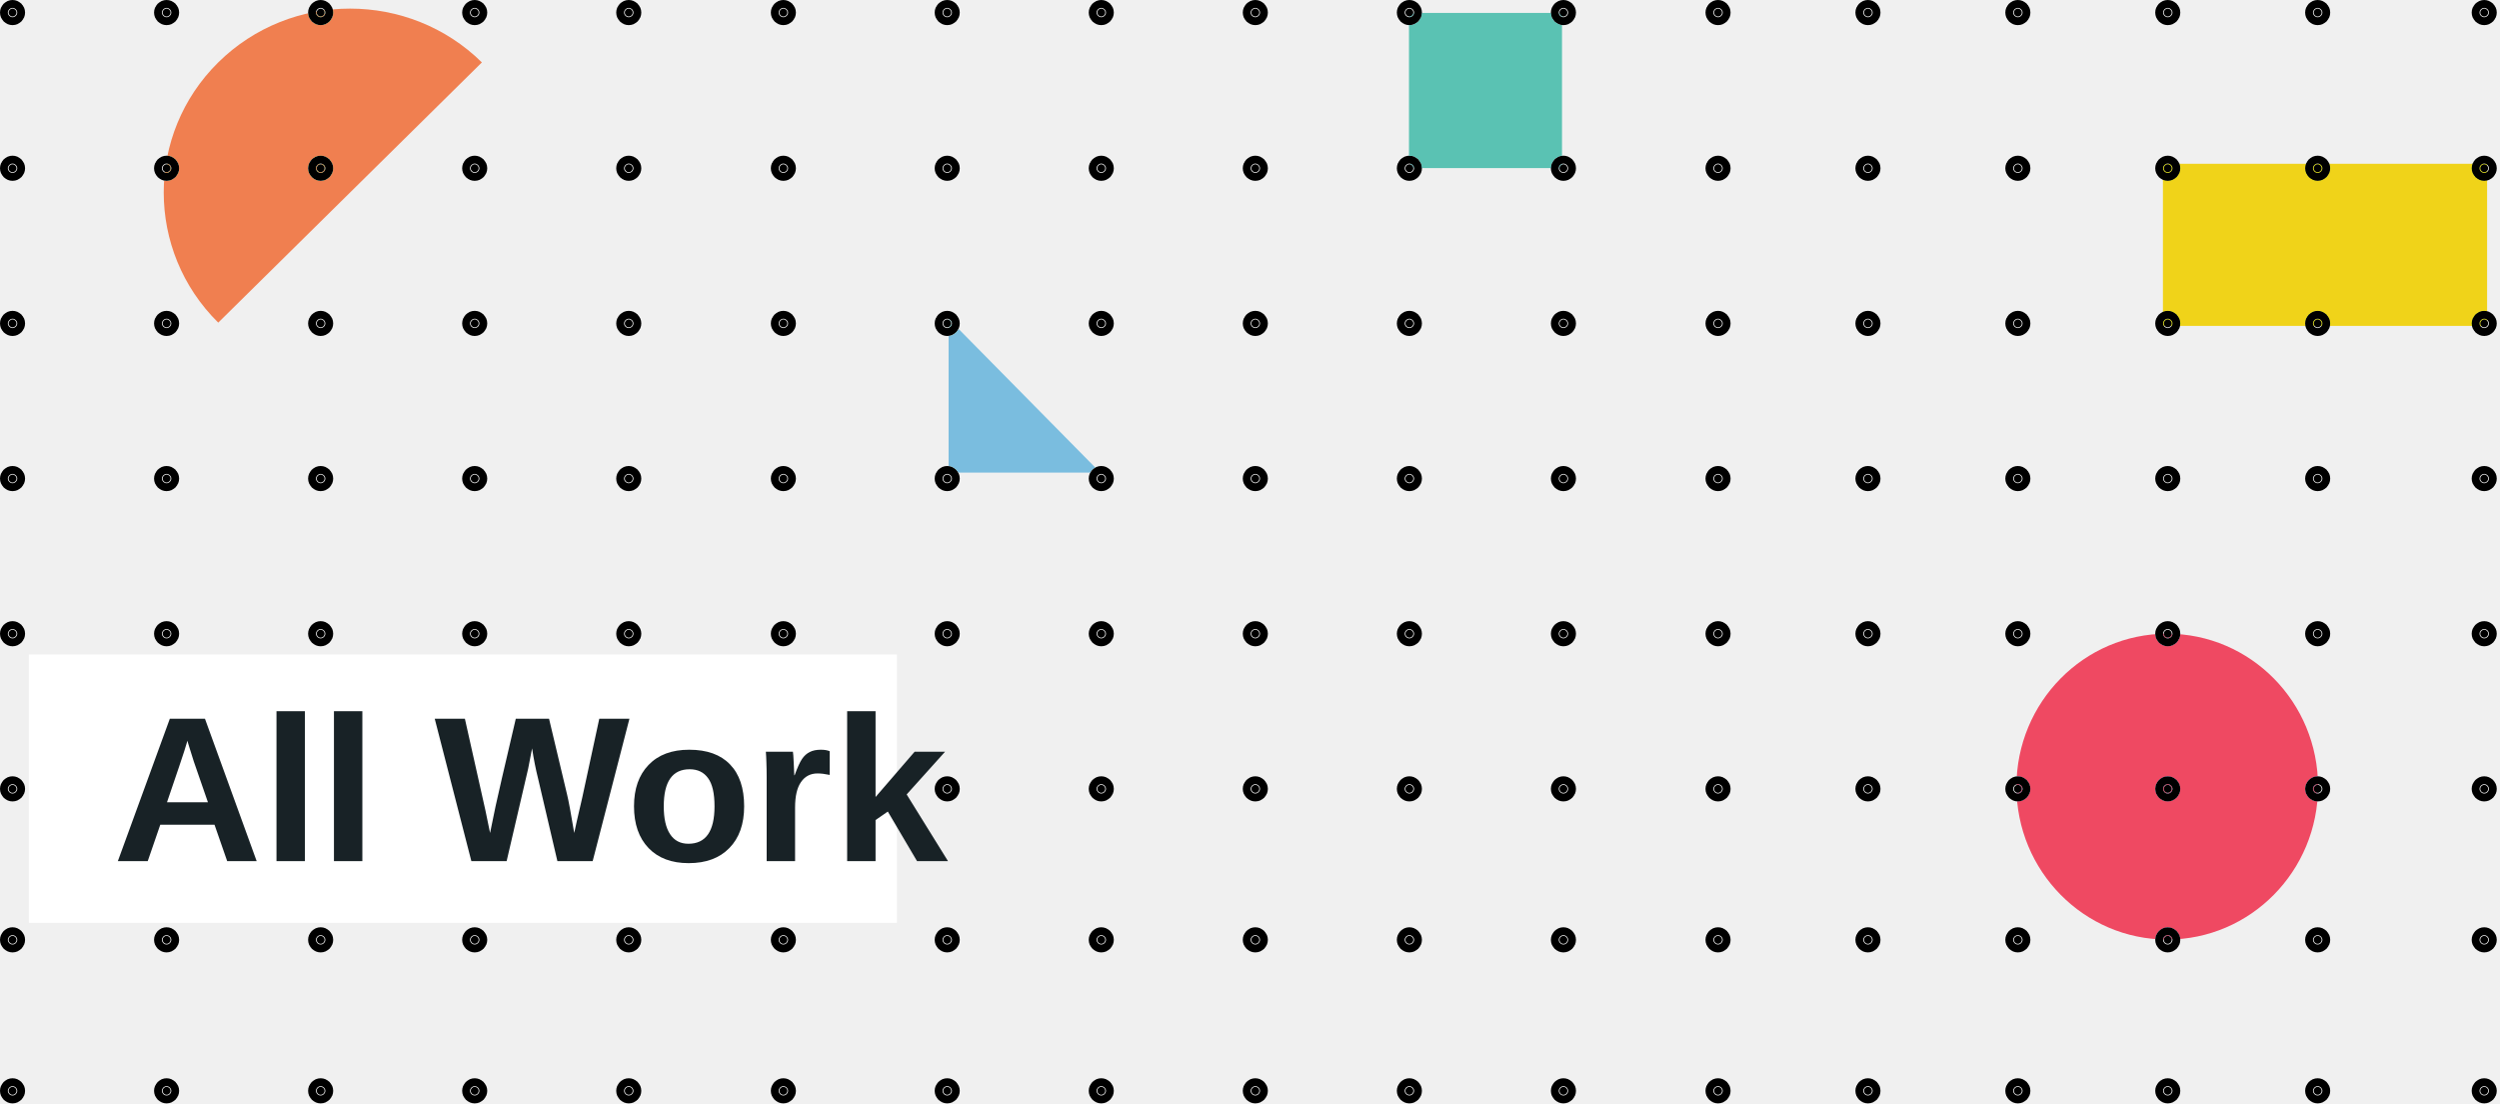
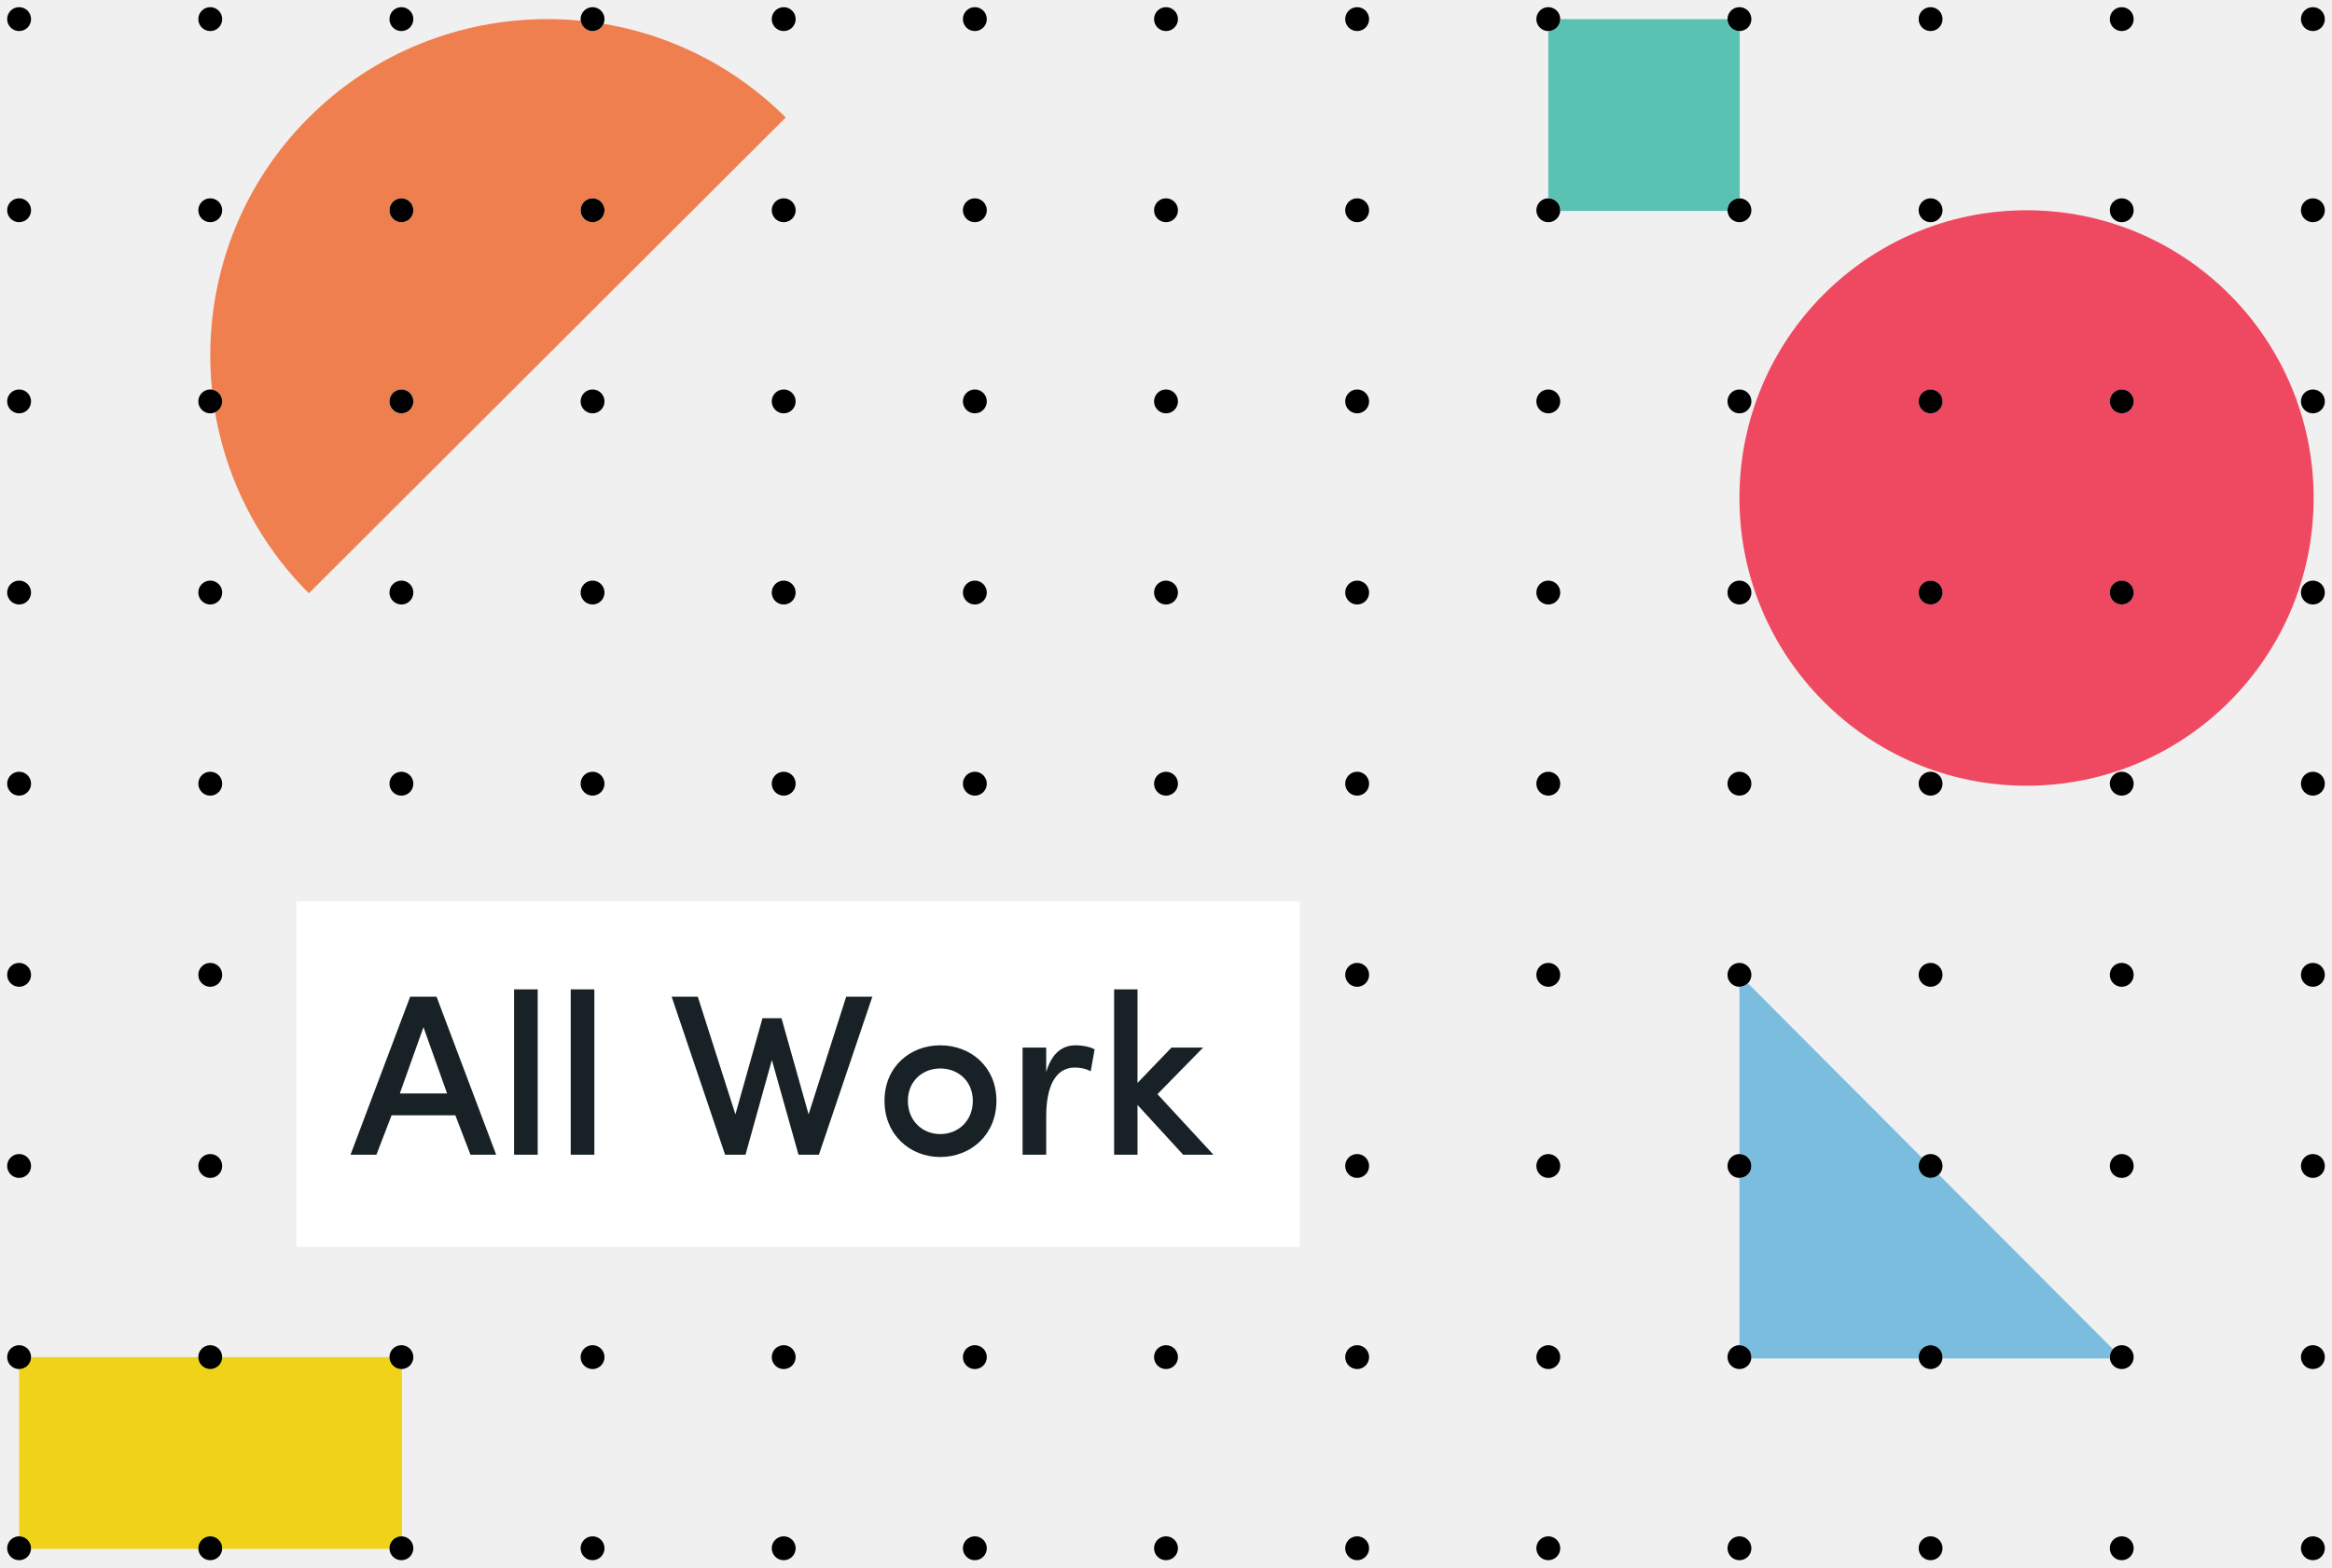
- <svg xmlns="http://www.w3.org/2000/svg" width="290px" height="128px" viewBox="0 0 290 128" version="1.1">
+ <svg xmlns="http://www.w3.org/2000/svg" width="244px" height="164px" viewBox="0 0 244 164" version="1.1">
  <defs />
-   <g id="Page-1" stroke="none" stroke-width="1" fill="none" fill-rule="evenodd">
+   <g id="Page-1-Copy" stroke="none" stroke-width="1" fill="none" fill-rule="evenodd">
    <g id="all-mobile">
-       <g id="Block" transform="translate(1, 1)" stroke="#000000" stroke-width="2" fill="#000000">
-         <ellipse id="Oval" cx="89.907" cy="90.508" rx="0.455" ry="0.458" />
-         <ellipse id="Oval" cx="89.907" cy="72.511" rx="0.455" ry="0.458" />
-         <ellipse id="Oval" cx="89.907" cy="54.514" rx="0.455" ry="0.458" />
-         <ellipse id="Oval" cx="89.907" cy="36.517" rx="0.455" ry="0.458" />
-         <ellipse id="Oval" cx="89.907" cy="18.52" rx="0.455" ry="0.458" />
-         <ellipse id="Oval" cx="89.907" cy="0.458" rx="0.455" ry="0.458" />
-         <ellipse id="Oval" cx="71.965" cy="90.508" rx="0.455" ry="0.458" />
-         <ellipse id="Oval" cx="71.965" cy="72.511" rx="0.455" ry="0.458" />
-         <ellipse id="Oval" cx="71.965" cy="54.514" rx="0.455" ry="0.458" />
-         <ellipse id="Oval" cx="71.965" cy="36.517" rx="0.455" ry="0.458" />
-         <ellipse id="Oval" cx="71.965" cy="18.52" rx="0.455" ry="0.458" />
-         <ellipse id="Oval" cx="71.965" cy="0.458" rx="0.455" ry="0.458" />
-         <ellipse id="Oval" cx="54.087" cy="90.508" rx="0.455" ry="0.458" />
-         <ellipse id="Oval" cx="54.087" cy="72.511" rx="0.455" ry="0.458" />
-         <ellipse id="Oval" cx="54.087" cy="54.514" rx="0.455" ry="0.458" />
-         <ellipse id="Oval" cx="54.087" cy="36.517" rx="0.455" ry="0.458" />
-         <ellipse id="Oval" cx="54.087" cy="18.52" rx="0.455" ry="0.458" />
-         <ellipse id="Oval" cx="54.087" cy="0.458" rx="0.455" ry="0.458" />
-         <ellipse id="Oval" cx="36.21" cy="90.508" rx="0.455" ry="0.458" />
-         <ellipse id="Oval" cx="36.21" cy="72.511" rx="0.455" ry="0.458" />
-         <ellipse id="Oval" cx="36.21" cy="54.514" rx="0.455" ry="0.458" />
-         <ellipse id="Oval" cx="36.21" cy="36.517" rx="0.455" ry="0.458" />
-         <ellipse id="Oval" cx="36.21" cy="18.52" rx="0.455" ry="0.458" />
-         <ellipse id="Oval" cx="36.21" cy="0.458" rx="0.455" ry="0.458" />
-         <ellipse id="Oval" cx="18.332" cy="90.508" rx="0.455" ry="0.458" />
-         <ellipse id="Oval" cx="18.332" cy="72.511" rx="0.455" ry="0.458" />
-         <ellipse id="Oval" cx="18.332" cy="54.514" rx="0.455" ry="0.458" />
-         <ellipse id="Oval" cx="18.332" cy="36.517" rx="0.455" ry="0.458" />
-         <ellipse id="Oval" cx="18.332" cy="18.52" rx="0.455" ry="0.458" />
-         <ellipse id="Oval" cx="18.332" cy="0.458" rx="0.455" ry="0.458" />
-         <ellipse id="Oval" cx="0.455" cy="90.508" rx="0.455" ry="0.458" />
-         <ellipse id="Oval" cx="0.455" cy="72.511" rx="0.455" ry="0.458" />
-         <ellipse id="Oval" cx="0.455" cy="54.514" rx="0.455" ry="0.458" />
-         <ellipse id="Oval" cx="0.455" cy="36.517" rx="0.455" ry="0.458" />
-         <ellipse id="Oval" cx="0.455" cy="18.52" rx="0.455" ry="0.458" />
-         <ellipse id="Oval" cx="0.455" cy="0.458" rx="0.455" ry="0.458" />
-         <ellipse id="Oval" cx="198.373" cy="90.508" rx="0.455" ry="0.458" />
-         <ellipse id="Oval" cx="198.373" cy="72.511" rx="0.455" ry="0.458" />
-         <ellipse id="Oval" cx="198.373" cy="54.514" rx="0.455" ry="0.458" />
-         <ellipse id="Oval" cx="198.373" cy="36.517" rx="0.455" ry="0.458" />
-         <ellipse id="Oval" cx="198.373" cy="18.52" rx="0.455" ry="0.458" />
-         <ellipse id="Oval" cx="198.373" cy="0.458" rx="0.455" ry="0.458" />
-         <ellipse id="Oval" cx="215.769" cy="90.508" rx="0.455" ry="0.458" />
-         <ellipse id="Oval" cx="215.769" cy="72.511" rx="0.455" ry="0.458" />
-         <ellipse id="Oval" cx="215.769" cy="54.514" rx="0.455" ry="0.458" />
-         <ellipse id="Oval" cx="215.769" cy="36.517" rx="0.455" ry="0.458" />
-         <ellipse id="Oval" cx="215.769" cy="18.52" rx="0.455" ry="0.458" />
-         <ellipse id="Oval" cx="215.769" cy="0.458" rx="0.455" ry="0.458" />
-         <ellipse id="Oval" cx="233.165" cy="90.508" rx="0.455" ry="0.458" />
-         <ellipse id="Oval" cx="233.165" cy="72.511" rx="0.455" ry="0.458" />
-         <ellipse id="Oval" cx="233.165" cy="54.514" rx="0.455" ry="0.458" />
-         <ellipse id="Oval" cx="233.165" cy="36.517" rx="0.455" ry="0.458" />
-         <ellipse id="Oval" cx="233.165" cy="18.52" rx="0.455" ry="0.458" />
-         <ellipse id="Oval" cx="233.165" cy="0.458" rx="0.455" ry="0.458" />
-         <ellipse id="Oval" cx="250.561" cy="90.508" rx="0.455" ry="0.458" />
-         <ellipse id="Oval" cx="250.561" cy="72.511" rx="0.455" ry="0.458" />
-         <ellipse id="Oval" cx="250.561" cy="54.514" rx="0.455" ry="0.458" />
-         <ellipse id="Oval" cx="250.561" cy="36.517" rx="0.455" ry="0.458" />
-         <ellipse id="Oval" cx="250.561" cy="18.52" rx="0.455" ry="0.458" />
-         <ellipse id="Oval" cx="250.561" cy="0.458" rx="0.455" ry="0.458" />
-         <ellipse id="Oval" cx="267.957" cy="90.508" rx="0.455" ry="0.458" />
-         <ellipse id="Oval" cx="267.957" cy="72.511" rx="0.455" ry="0.458" />
-         <ellipse id="Oval" cx="267.957" cy="54.514" rx="0.455" ry="0.458" />
-         <ellipse id="Oval" cx="267.957" cy="36.517" rx="0.455" ry="0.458" />
-         <ellipse id="Oval" cx="267.957" cy="18.52" rx="0.455" ry="0.458" />
-         <ellipse id="Oval" cx="267.957" cy="0.458" rx="0.455" ry="0.458" />
-         <ellipse id="Oval" cx="287.286" cy="90.508" rx="0.455" ry="0.458" />
-         <ellipse id="Oval" cx="287.286" cy="72.511" rx="0.455" ry="0.458" />
-         <ellipse id="Oval" cx="287.286" cy="54.514" rx="0.455" ry="0.458" />
-         <ellipse id="Oval" cx="287.286" cy="36.517" rx="0.455" ry="0.458" />
-         <ellipse id="Oval" cx="287.286" cy="18.52" rx="0.455" ry="0.458" />
-         <ellipse id="Oval" cx="287.286" cy="0.458" rx="0.455" ry="0.458" />
-         <ellipse id="Oval" cx="180.431" cy="90.508" rx="0.455" ry="0.458" />
-         <ellipse id="Oval" cx="180.431" cy="72.511" rx="0.455" ry="0.458" />
-         <ellipse id="Oval" cx="180.431" cy="54.514" rx="0.455" ry="0.458" />
-         <ellipse id="Oval" cx="180.431" cy="36.517" rx="0.455" ry="0.458" />
-         <ellipse id="Oval" cx="180.431" cy="18.52" rx="0.455" ry="0.458" />
-         <ellipse id="Oval" cx="180.431" cy="0.458" rx="0.455" ry="0.458" />
-         <ellipse id="Oval" cx="162.554" cy="90.508" rx="0.455" ry="0.458" />
-         <ellipse id="Oval" cx="162.554" cy="72.511" rx="0.455" ry="0.458" />
-         <ellipse id="Oval" cx="162.554" cy="54.514" rx="0.455" ry="0.458" />
-         <ellipse id="Oval" cx="162.554" cy="36.517" rx="0.455" ry="0.458" />
-         <ellipse id="Oval" cx="162.554" cy="18.52" rx="0.455" ry="0.458" />
-         <ellipse id="Oval" cx="162.554" cy="0.458" rx="0.455" ry="0.458" />
-         <ellipse id="Oval" cx="144.676" cy="90.508" rx="0.455" ry="0.458" />
-         <ellipse id="Oval" cx="144.676" cy="72.511" rx="0.455" ry="0.458" />
-         <ellipse id="Oval" cx="144.676" cy="54.514" rx="0.455" ry="0.458" />
-         <ellipse id="Oval" cx="144.676" cy="36.517" rx="0.455" ry="0.458" />
-         <ellipse id="Oval" cx="144.676" cy="18.52" rx="0.455" ry="0.458" />
-         <ellipse id="Oval" cx="144.676" cy="0.458" rx="0.455" ry="0.458" />
-         <ellipse id="Oval" cx="126.799" cy="90.508" rx="0.455" ry="0.458" />
-         <ellipse id="Oval" cx="126.799" cy="72.511" rx="0.455" ry="0.458" />
-         <ellipse id="Oval" cx="126.799" cy="54.514" rx="0.455" ry="0.458" />
-         <ellipse id="Oval" cx="126.799" cy="36.517" rx="0.455" ry="0.458" />
-         <ellipse id="Oval" cx="126.799" cy="18.52" rx="0.455" ry="0.458" />
-         <ellipse id="Oval" cx="126.799" cy="0.458" rx="0.455" ry="0.458" />
-         <ellipse id="Oval" cx="108.921" cy="90.508" rx="0.455" ry="0.458" />
-         <ellipse id="Oval" cx="89.907" cy="108.021" rx="0.455" ry="0.458" />
-         <ellipse id="Oval" cx="71.965" cy="108.021" rx="0.455" ry="0.458" />
-         <ellipse id="Oval" cx="54.087" cy="108.021" rx="0.455" ry="0.458" />
-         <ellipse id="Oval" cx="36.21" cy="108.021" rx="0.455" ry="0.458" />
-         <ellipse id="Oval" cx="18.332" cy="108.021" rx="0.455" ry="0.458" />
-         <ellipse id="Oval" cx="0.455" cy="108.021" rx="0.455" ry="0.458" />
-         <ellipse id="Oval" cx="198.373" cy="108.021" rx="0.455" ry="0.458" />
-         <ellipse id="Oval" cx="215.769" cy="108.021" rx="0.455" ry="0.458" />
-         <ellipse id="Oval" cx="233.165" cy="108.021" rx="0.455" ry="0.458" />
-         <ellipse id="Oval" cx="250.561" cy="108.021" rx="0.455" ry="0.458" />
-         <ellipse id="Oval" cx="267.957" cy="108.021" rx="0.455" ry="0.458" />
-         <ellipse id="Oval" cx="287.286" cy="108.021" rx="0.455" ry="0.458" />
-         <ellipse id="Oval" cx="180.431" cy="108.021" rx="0.455" ry="0.458" />
-         <ellipse id="Oval" cx="162.554" cy="108.021" rx="0.455" ry="0.458" />
-         <ellipse id="Oval" cx="144.676" cy="108.021" rx="0.455" ry="0.458" />
-         <ellipse id="Oval" cx="126.799" cy="108.021" rx="0.455" ry="0.458" />
-         <ellipse id="Oval" cx="108.921" cy="108.021" rx="0.455" ry="0.458" />
-         <ellipse id="Oval" cx="89.907" cy="125.535" rx="0.455" ry="0.458" />
-         <ellipse id="Oval" cx="71.965" cy="125.535" rx="0.455" ry="0.458" />
-         <ellipse id="Oval" cx="54.087" cy="125.535" rx="0.455" ry="0.458" />
-         <ellipse id="Oval" cx="36.21" cy="125.535" rx="0.455" ry="0.458" />
-         <ellipse id="Oval" cx="18.332" cy="125.535" rx="0.455" ry="0.458" />
-         <ellipse id="Oval" cx="0.455" cy="125.535" rx="0.455" ry="0.458" />
-         <ellipse id="Oval" cx="198.373" cy="125.535" rx="0.455" ry="0.458" />
-         <ellipse id="Oval" cx="215.769" cy="125.535" rx="0.455" ry="0.458" />
-         <ellipse id="Oval" cx="233.165" cy="125.535" rx="0.455" ry="0.458" />
-         <ellipse id="Oval" cx="250.561" cy="125.535" rx="0.455" ry="0.458" />
-         <ellipse id="Oval" cx="267.957" cy="125.535" rx="0.455" ry="0.458" />
-         <ellipse id="Oval" cx="287.286" cy="125.535" rx="0.455" ry="0.458" />
-         <ellipse id="Oval" cx="180.431" cy="125.535" rx="0.455" ry="0.458" />
-         <ellipse id="Oval" cx="162.554" cy="125.535" rx="0.455" ry="0.458" />
-         <ellipse id="Oval" cx="144.676" cy="125.535" rx="0.455" ry="0.458" />
-         <ellipse id="Oval" cx="126.799" cy="125.535" rx="0.455" ry="0.458" />
-         <ellipse id="Oval" cx="108.921" cy="125.535" rx="0.455" ry="0.458" />
-         <ellipse id="Oval" cx="108.921" cy="72.511" rx="0.455" ry="0.458" />
-         <ellipse id="Oval" cx="108.921" cy="54.514" rx="0.455" ry="0.458" />
-         <ellipse id="Oval" cx="108.921" cy="36.517" rx="0.455" ry="0.458" />
-         <ellipse id="Oval" cx="108.921" cy="18.52" rx="0.455" ry="0.458" />
-         <ellipse id="Oval" cx="108.921" cy="0.458" rx="0.455" ry="0.458" />
+       <g id="Group-2">
+         <g id="Group-12-Copy" transform="translate(0.5, 0.5)">
+           <g id="Dot-Copy-946" transform="translate(240, 160)">
+             <rect id="Grid-Unit" x="0" y="0" width="20" height="20" />
+             <circle id="Dot" fill="#000000" cx="1.5" cy="1.5" r="1.25" />
+           </g>
+           <g id="Dot-Copy-945" transform="translate(220, 160)">
+             <rect id="Grid-Unit" x="0" y="0" width="20" height="20" />
+             <circle id="Dot" fill="#000000" cx="1.5" cy="1.5" r="1.25" />
+           </g>
+           <g id="Dot-Copy-944" transform="translate(200, 160)">
+             <rect id="Grid-Unit" x="0" y="0" width="20" height="20" />
+             <circle id="Dot" fill="#000000" cx="1.5" cy="1.5" r="1.25" />
+           </g>
+           <g id="Dot-Copy-943" transform="translate(180, 160)">
+             <rect id="Grid-Unit" x="0" y="0" width="20" height="20" />
+             <circle id="Dot" fill="#000000" cx="1.5" cy="1.5" r="1.25" />
+           </g>
+           <g id="Dot-Copy-942" transform="translate(160, 160)">
+             <rect id="Grid-Unit" x="0" y="0" width="20" height="20" />
+             <circle id="Dot" fill="#000000" cx="1.5" cy="1.5" r="1.25" />
+           </g>
+           <g id="Dot-Copy-941" transform="translate(140, 160)">
+             <rect id="Grid-Unit" x="0" y="0" width="20" height="20" />
+             <circle id="Dot" fill="#000000" cx="1.5" cy="1.5" r="1.25" />
+           </g>
+           <g id="Dot-Copy-940" transform="translate(120, 160)">
+             <rect id="Grid-Unit" x="0" y="0" width="20" height="20" />
+             <circle id="Dot" fill="#000000" cx="1.5" cy="1.5" r="1.25" />
+           </g>
+           <g id="Dot-Copy-939" transform="translate(100, 160)">
+             <rect id="Grid-Unit" x="0" y="0" width="20" height="20" />
+             <circle id="Dot" fill="#000000" cx="1.5" cy="1.5" r="1.25" />
+           </g>
+           <g id="Dot-Copy-938" transform="translate(80, 160)">
+             <rect id="Grid-Unit" x="0" y="0" width="20" height="20" />
+             <circle id="Dot" fill="#000000" cx="1.5" cy="1.5" r="1.25" />
+           </g>
+           <g id="Dot-Copy-937" transform="translate(60, 160)">
+             <rect id="Grid-Unit" x="0" y="0" width="20" height="20" />
+             <circle id="Dot" fill="#000000" cx="1.5" cy="1.5" r="1.25" />
+           </g>
+           <g id="Dot-Copy-936" transform="translate(40, 160)">
+             <rect id="Grid-Unit" x="0" y="0" width="20" height="20" />
+             <circle id="Dot" fill="#000000" cx="1.5" cy="1.5" r="1.25" />
+           </g>
+           <g id="Dot-Copy-935" transform="translate(20, 160)">
+             <rect id="Grid-Unit" x="0" y="0" width="20" height="20" />
+             <circle id="Dot" fill="#000000" cx="1.5" cy="1.5" r="1.25" />
+           </g>
+           <g id="Dot-Copy-934" transform="translate(0, 160)">
+             <rect id="Grid-Unit" x="0" y="0" width="20" height="20" />
+             <circle id="Dot" fill="#000000" cx="1.5" cy="1.5" r="1.25" />
+           </g>
+           <g id="Dot-Copy-932" transform="translate(240, 140)">
+             <rect id="Grid-Unit" x="0" y="0" width="20" height="20" />
+             <circle id="Dot" fill="#000000" cx="1.5" cy="1.5" r="1.25" />
+           </g>
+           <g id="Dot-Copy-931" transform="translate(220, 140)">
+             <rect id="Grid-Unit" x="0" y="0" width="20" height="20" />
+             <circle id="Dot" fill="#000000" cx="1.5" cy="1.5" r="1.25" />
+           </g>
+           <g id="Dot-Copy-930" transform="translate(200, 140)">
+             <rect id="Grid-Unit" x="0" y="0" width="20" height="20" />
+             <circle id="Dot" fill="#000000" cx="1.5" cy="1.5" r="1.25" />
+           </g>
+           <g id="Dot-Copy-929" transform="translate(180, 140)">
+             <rect id="Grid-Unit" x="0" y="0" width="20" height="20" />
+             <circle id="Dot" fill="#000000" cx="1.5" cy="1.5" r="1.25" />
+           </g>
+           <g id="Dot-Copy-928" transform="translate(160, 140)">
+             <rect id="Grid-Unit" x="0" y="0" width="20" height="20" />
+             <circle id="Dot" fill="#000000" cx="1.5" cy="1.5" r="1.25" />
+           </g>
+           <g id="Dot-Copy-927" transform="translate(140, 140)">
+             <rect id="Grid-Unit" x="0" y="0" width="20" height="20" />
+             <circle id="Dot" fill="#000000" cx="1.5" cy="1.5" r="1.25" />
+           </g>
+           <g id="Dot-Copy-926" transform="translate(120, 140)">
+             <rect id="Grid-Unit" x="0" y="0" width="20" height="20" />
+             <circle id="Dot" fill="#000000" cx="1.5" cy="1.5" r="1.25" />
+           </g>
+           <g id="Dot-Copy-925" transform="translate(100, 140)">
+             <rect id="Grid-Unit" x="0" y="0" width="20" height="20" />
+             <circle id="Dot" fill="#000000" cx="1.5" cy="1.5" r="1.25" />
+           </g>
+           <g id="Dot-Copy-924" transform="translate(80, 140)">
+             <rect id="Grid-Unit" x="0" y="0" width="20" height="20" />
+             <circle id="Dot" fill="#000000" cx="1.5" cy="1.5" r="1.25" />
+           </g>
+           <g id="Dot-Copy-923" transform="translate(60, 140)">
+             <rect id="Grid-Unit" x="0" y="0" width="20" height="20" />
+             <circle id="Dot" fill="#000000" cx="1.5" cy="1.5" r="1.25" />
+           </g>
+           <g id="Dot-Copy-922" transform="translate(40, 140)">
+             <rect id="Grid-Unit" x="0" y="0" width="20" height="20" />
+             <circle id="Dot" fill="#000000" cx="1.5" cy="1.5" r="1.25" />
+           </g>
+           <g id="Dot-Copy-921" transform="translate(20, 140)">
+             <rect id="Grid-Unit" x="0" y="0" width="20" height="20" />
+             <circle id="Dot" fill="#000000" cx="1.5" cy="1.5" r="1.25" />
+           </g>
+           <g id="Dot-Copy-920" transform="translate(0, 140)">
+             <rect id="Grid-Unit" x="0" y="0" width="20" height="20" />
+             <circle id="Dot" fill="#000000" cx="1.5" cy="1.5" r="1.25" />
+           </g>
+           <g id="Dot-Copy-918" transform="translate(240, 120)">
+             <rect id="Grid-Unit" x="0" y="0" width="20" height="20" />
+             <circle id="Dot" fill="#000000" cx="1.5" cy="1.5" r="1.25" />
+           </g>
+           <g id="Dot-Copy-917" transform="translate(220, 120)">
+             <rect id="Grid-Unit" x="0" y="0" width="20" height="20" />
+             <circle id="Dot" fill="#000000" cx="1.5" cy="1.5" r="1.25" />
+           </g>
+           <g id="Dot-Copy-916" transform="translate(200, 120)">
+             <rect id="Grid-Unit" x="0" y="0" width="20" height="20" />
+             <circle id="Dot" fill="#000000" cx="1.5" cy="1.5" r="1.25" />
+           </g>
+           <g id="Dot-Copy-915" transform="translate(180, 120)">
+             <rect id="Grid-Unit" x="0" y="0" width="20" height="20" />
+             <circle id="Dot" fill="#000000" cx="1.5" cy="1.5" r="1.25" />
+           </g>
+           <g id="Dot-Copy-914" transform="translate(160, 120)">
+             <rect id="Grid-Unit" x="0" y="0" width="20" height="20" />
+             <circle id="Dot" fill="#000000" cx="1.5" cy="1.5" r="1.25" />
+           </g>
+           <g id="Dot-Copy-913" transform="translate(140, 120)">
+             <rect id="Grid-Unit" x="0" y="0" width="20" height="20" />
+             <circle id="Dot" fill="#000000" cx="1.5" cy="1.5" r="1.25" />
+           </g>
+           <g id="Dot-Copy-912" transform="translate(120, 120)">
+             <rect id="Grid-Unit" x="0" y="0" width="20" height="20" />
+             <circle id="Dot" fill="#000000" cx="1.5" cy="1.5" r="1.25" />
+           </g>
+           <g id="Dot-Copy-911" transform="translate(100, 120)">
+             <rect id="Grid-Unit" x="0" y="0" width="20" height="20" />
+             <circle id="Dot" fill="#000000" cx="1.5" cy="1.5" r="1.25" />
+           </g>
+           <g id="Dot-Copy-910" transform="translate(80, 120)">
+             <rect id="Grid-Unit" x="0" y="0" width="20" height="20" />
+             <circle id="Dot" fill="#000000" cx="1.5" cy="1.5" r="1.25" />
+           </g>
+           <g id="Dot-Copy-909" transform="translate(60, 120)">
+             <rect id="Grid-Unit" x="0" y="0" width="20" height="20" />
+             <circle id="Dot" fill="#000000" cx="1.5" cy="1.5" r="1.25" />
+           </g>
+           <g id="Dot-Copy-908" transform="translate(40, 120)">
+             <rect id="Grid-Unit" x="0" y="0" width="20" height="20" />
+             <circle id="Dot" fill="#000000" cx="1.5" cy="1.5" r="1.25" />
+           </g>
+           <g id="Dot-Copy-907" transform="translate(20, 120)">
+             <rect id="Grid-Unit" x="0" y="0" width="20" height="20" />
+             <circle id="Dot" fill="#000000" cx="1.5" cy="1.5" r="1.25" />
+           </g>
+           <g id="Dot-Copy-906" transform="translate(0, 120)">
+             <rect id="Grid-Unit" x="0" y="0" width="20" height="20" />
+             <circle id="Dot" fill="#000000" cx="1.5" cy="1.5" r="1.25" />
+           </g>
+           <g id="Dot-Copy-904" transform="translate(240, 100)">
+             <rect id="Grid-Unit" x="0" y="0" width="20" height="20" />
+             <circle id="Dot" fill="#000000" cx="1.5" cy="1.5" r="1.25" />
+           </g>
+           <g id="Dot-Copy-903" transform="translate(220, 100)">
+             <rect id="Grid-Unit" x="0" y="0" width="20" height="20" />
+             <circle id="Dot" fill="#000000" cx="1.5" cy="1.5" r="1.25" />
+           </g>
+           <g id="Dot-Copy-902" transform="translate(200, 100)">
+             <rect id="Grid-Unit" x="0" y="0" width="20" height="20" />
+             <circle id="Dot" fill="#000000" cx="1.5" cy="1.5" r="1.25" />
+           </g>
+           <g id="Dot-Copy-901" transform="translate(180, 100)">
+             <rect id="Grid-Unit" x="0" y="0" width="20" height="20" />
+             <circle id="Dot" fill="#000000" cx="1.5" cy="1.5" r="1.25" />
+           </g>
+           <g id="Dot-Copy-900" transform="translate(160, 100)">
+             <rect id="Grid-Unit" x="0" y="0" width="20" height="20" />
+             <circle id="Dot" fill="#000000" cx="1.5" cy="1.5" r="1.25" />
+           </g>
+           <g id="Dot-Copy-899" transform="translate(140, 100)">
+             <rect id="Grid-Unit" x="0" y="0" width="20" height="20" />
+             <circle id="Dot" fill="#000000" cx="1.5" cy="1.5" r="1.25" />
+           </g>
+           <g id="Dot-Copy-898" transform="translate(120, 100)">
+             <rect id="Grid-Unit" x="0" y="0" width="20" height="20" />
+             <circle id="Dot" fill="#000000" cx="1.5" cy="1.5" r="1.25" />
+           </g>
+           <g id="Dot-Copy-897" transform="translate(100, 100)">
+             <rect id="Grid-Unit" x="0" y="0" width="20" height="20" />
+             <circle id="Dot" fill="#000000" cx="1.5" cy="1.5" r="1.25" />
+           </g>
+           <g id="Dot-Copy-896" transform="translate(80, 100)">
+             <rect id="Grid-Unit" x="0" y="0" width="20" height="20" />
+             <circle id="Dot" fill="#000000" cx="1.5" cy="1.5" r="1.25" />
+           </g>
+           <g id="Dot-Copy-895" transform="translate(60, 100)">
+             <rect id="Grid-Unit" x="0" y="0" width="20" height="20" />
+             <circle id="Dot" fill="#000000" cx="1.5" cy="1.5" r="1.25" />
+           </g>
+           <g id="Dot-Copy-894" transform="translate(40, 100)">
+             <rect id="Grid-Unit" x="0" y="0" width="20" height="20" />
+             <circle id="Dot" fill="#000000" cx="1.5" cy="1.5" r="1.25" />
+           </g>
+           <g id="Dot-Copy-893" transform="translate(20, 100)">
+             <rect id="Grid-Unit" x="0" y="0" width="20" height="20" />
+             <circle id="Dot" fill="#000000" cx="1.5" cy="1.5" r="1.25" />
+           </g>
+           <g id="Dot-Copy-892" transform="translate(0, 100)">
+             <rect id="Grid-Unit" x="0" y="0" width="20" height="20" />
+             <circle id="Dot" fill="#000000" cx="1.5" cy="1.5" r="1.25" />
+           </g>
+           <g id="Dot-Copy-890" transform="translate(240, 80)">
+             <rect id="Grid-Unit" x="0" y="0" width="20" height="20" />
+             <circle id="Dot" fill="#000000" cx="1.5" cy="1.5" r="1.25" />
+           </g>
+           <g id="Dot-Copy-889" transform="translate(220, 80)">
+             <rect id="Grid-Unit" x="0" y="0" width="20" height="20" />
+             <circle id="Dot" fill="#000000" cx="1.5" cy="1.5" r="1.25" />
+           </g>
+           <g id="Dot-Copy-888" transform="translate(200, 80)">
+             <rect id="Grid-Unit" x="0" y="0" width="20" height="20" />
+             <circle id="Dot" fill="#000000" cx="1.5" cy="1.5" r="1.25" />
+           </g>
+           <g id="Dot-Copy-887" transform="translate(180, 80)">
+             <rect id="Grid-Unit" x="0" y="0" width="20" height="20" />
+             <circle id="Dot" fill="#000000" cx="1.5" cy="1.5" r="1.25" />
+           </g>
+           <g id="Dot-Copy-886" transform="translate(160, 80)">
+             <rect id="Grid-Unit" x="0" y="0" width="20" height="20" />
+             <circle id="Dot" fill="#000000" cx="1.5" cy="1.5" r="1.25" />
+           </g>
+           <g id="Dot-Copy-885" transform="translate(140, 80)">
+             <rect id="Grid-Unit" x="0" y="0" width="20" height="20" />
+             <circle id="Dot" fill="#000000" cx="1.5" cy="1.5" r="1.25" />
+           </g>
+           <g id="Dot-Copy-884" transform="translate(120, 80)">
+             <rect id="Grid-Unit" x="0" y="0" width="20" height="20" />
+             <circle id="Dot" fill="#000000" cx="1.5" cy="1.5" r="1.25" />
+           </g>
+           <g id="Dot-Copy-883" transform="translate(100, 80)">
+             <rect id="Grid-Unit" x="0" y="0" width="20" height="20" />
+             <circle id="Dot" fill="#000000" cx="1.5" cy="1.5" r="1.25" />
+           </g>
+           <g id="Dot-Copy-882" transform="translate(80, 80)">
+             <rect id="Grid-Unit" x="0" y="0" width="20" height="20" />
+             <circle id="Dot" fill="#000000" cx="1.5" cy="1.5" r="1.25" />
+           </g>
+           <g id="Dot-Copy-881" transform="translate(60, 80)">
+             <rect id="Grid-Unit" x="0" y="0" width="20" height="20" />
+             <circle id="Dot" fill="#000000" cx="1.5" cy="1.5" r="1.25" />
+           </g>
+           <g id="Dot-Copy-880" transform="translate(40, 80)">
+             <rect id="Grid-Unit" x="0" y="0" width="20" height="20" />
+             <circle id="Dot" fill="#000000" cx="1.5" cy="1.5" r="1.25" />
+           </g>
+           <g id="Dot-Copy-879" transform="translate(20, 80)">
+             <rect id="Grid-Unit" x="0" y="0" width="20" height="20" />
+             <circle id="Dot" fill="#000000" cx="1.5" cy="1.5" r="1.25" />
+           </g>
+           <g id="Dot-Copy-878" transform="translate(0, 80)">
+             <rect id="Grid-Unit" x="0" y="0" width="20" height="20" />
+             <circle id="Dot" fill="#000000" cx="1.5" cy="1.5" r="1.25" />
+           </g>
+           <g id="Dot-Copy-876" transform="translate(240, 60)">
+             <rect id="Grid-Unit" x="0" y="0" width="20" height="20" />
+             <circle id="Dot" fill="#000000" cx="1.5" cy="1.5" r="1.25" />
+           </g>
+           <g id="Dot-Copy-875" transform="translate(220, 60)">
+             <rect id="Grid-Unit" x="0" y="0" width="20" height="20" />
+             <circle id="Dot" fill="#000000" cx="1.5" cy="1.5" r="1.25" />
+           </g>
+           <g id="Dot-Copy-874" transform="translate(200, 60)">
+             <rect id="Grid-Unit" x="0" y="0" width="20" height="20" />
+             <circle id="Dot" fill="#000000" cx="1.5" cy="1.5" r="1.25" />
+           </g>
+           <g id="Dot-Copy-873" transform="translate(180, 60)">
+             <rect id="Grid-Unit" x="0" y="0" width="20" height="20" />
+             <circle id="Dot" fill="#000000" cx="1.5" cy="1.5" r="1.25" />
+           </g>
+           <g id="Dot-Copy-872" transform="translate(160, 60)">
+             <rect id="Grid-Unit" x="0" y="0" width="20" height="20" />
+             <circle id="Dot" fill="#000000" cx="1.5" cy="1.5" r="1.25" />
+           </g>
+           <g id="Dot-Copy-871" transform="translate(140, 60)">
+             <rect id="Grid-Unit" x="0" y="0" width="20" height="20" />
+             <circle id="Dot" fill="#000000" cx="1.5" cy="1.5" r="1.25" />
+           </g>
+           <g id="Dot-Copy-870" transform="translate(120, 60)">
+             <rect id="Grid-Unit" x="0" y="0" width="20" height="20" />
+             <circle id="Dot" fill="#000000" cx="1.5" cy="1.5" r="1.25" />
+           </g>
+           <g id="Dot-Copy-869" transform="translate(100, 60)">
+             <rect id="Grid-Unit" x="0" y="0" width="20" height="20" />
+             <circle id="Dot" fill="#000000" cx="1.5" cy="1.5" r="1.25" />
+           </g>
+           <g id="Dot-Copy-868" transform="translate(80, 60)">
+             <rect id="Grid-Unit" x="0" y="0" width="20" height="20" />
+             <circle id="Dot" fill="#000000" cx="1.5" cy="1.5" r="1.25" />
+           </g>
+           <g id="Dot-Copy-867" transform="translate(60, 60)">
+             <rect id="Grid-Unit" x="0" y="0" width="20" height="20" />
+             <circle id="Dot" fill="#000000" cx="1.5" cy="1.5" r="1.25" />
+           </g>
+           <g id="Dot-Copy-866" transform="translate(40, 60)">
+             <rect id="Grid-Unit" x="0" y="0" width="20" height="20" />
+             <circle id="Dot" fill="#000000" cx="1.5" cy="1.5" r="1.25" />
+           </g>
+           <g id="Dot-Copy-865" transform="translate(20, 60)">
+             <rect id="Grid-Unit" x="0" y="0" width="20" height="20" />
+             <circle id="Dot" fill="#000000" cx="1.5" cy="1.5" r="1.25" />
+           </g>
+           <g id="Dot-Copy-864" transform="translate(0, 60)">
+             <rect id="Grid-Unit" x="0" y="0" width="20" height="20" />
+             <circle id="Dot" fill="#000000" cx="1.5" cy="1.5" r="1.25" />
+           </g>
+           <g id="Dot-Copy-862" transform="translate(240, 40)">
+             <rect id="Grid-Unit" x="0" y="0" width="20" height="20" />
+             <circle id="Dot" fill="#000000" cx="1.5" cy="1.5" r="1.25" />
+           </g>
+           <g id="Dot-Copy-861" transform="translate(220, 40)">
+             <rect id="Grid-Unit" x="0" y="0" width="20" height="20" />
+             <circle id="Dot" fill="#000000" cx="1.5" cy="1.5" r="1.25" />
+           </g>
+           <g id="Dot-Copy-860" transform="translate(200, 40)">
+             <rect id="Grid-Unit" x="0" y="0" width="20" height="20" />
+             <circle id="Dot" fill="#000000" cx="1.5" cy="1.5" r="1.25" />
+           </g>
+           <g id="Dot-Copy-859" transform="translate(180, 40)">
+             <rect id="Grid-Unit" x="0" y="0" width="20" height="20" />
+             <circle id="Dot" fill="#000000" cx="1.5" cy="1.5" r="1.25" />
+           </g>
+           <g id="Dot-Copy-858" transform="translate(160, 40)">
+             <rect id="Grid-Unit" x="0" y="0" width="20" height="20" />
+             <circle id="Dot" fill="#000000" cx="1.5" cy="1.5" r="1.25" />
+           </g>
+           <g id="Dot-Copy-857" transform="translate(140, 40)">
+             <rect id="Grid-Unit" x="0" y="0" width="20" height="20" />
+             <circle id="Dot" fill="#000000" cx="1.5" cy="1.5" r="1.25" />
+           </g>
+           <g id="Dot-Copy-856" transform="translate(120, 40)">
+             <rect id="Grid-Unit" x="0" y="0" width="20" height="20" />
+             <circle id="Dot" fill="#000000" cx="1.5" cy="1.5" r="1.25" />
+           </g>
+           <g id="Dot-Copy-855" transform="translate(100, 40)">
+             <rect id="Grid-Unit" x="0" y="0" width="20" height="20" />
+             <circle id="Dot" fill="#000000" cx="1.5" cy="1.5" r="1.25" />
+           </g>
+           <g id="Dot-Copy-854" transform="translate(80, 40)">
+             <rect id="Grid-Unit" x="0" y="0" width="20" height="20" />
+             <circle id="Dot" fill="#000000" cx="1.5" cy="1.5" r="1.25" />
+           </g>
+           <g id="Dot-Copy-853" transform="translate(60, 40)">
+             <rect id="Grid-Unit" x="0" y="0" width="20" height="20" />
+             <circle id="Dot" fill="#000000" cx="1.5" cy="1.5" r="1.25" />
+           </g>
+           <g id="Dot-Copy-852" transform="translate(40, 40)">
+             <rect id="Grid-Unit" x="0" y="0" width="20" height="20" />
+             <circle id="Dot" fill="#000000" cx="1.5" cy="1.5" r="1.25" />
+           </g>
+           <g id="Dot-Copy-851" transform="translate(20, 40)">
+             <rect id="Grid-Unit" x="0" y="0" width="20" height="20" />
+             <circle id="Dot" fill="#000000" cx="1.5" cy="1.5" r="1.25" />
+           </g>
+           <g id="Dot-Copy-850" transform="translate(0, 40)">
+             <rect id="Grid-Unit" x="0" y="0" width="20" height="20" />
+             <circle id="Dot" fill="#000000" cx="1.5" cy="1.5" r="1.25" />
+           </g>
+           <g id="Dot-Copy-848" transform="translate(240, 20)">
+             <rect id="Grid-Unit" x="0" y="0" width="20" height="20" />
+             <circle id="Dot" fill="#000000" cx="1.5" cy="1.5" r="1.25" />
+           </g>
+           <g id="Dot-Copy-847" transform="translate(220, 20)">
+             <rect id="Grid-Unit" x="0" y="0" width="20" height="20" />
+             <circle id="Dot" fill="#000000" cx="1.5" cy="1.5" r="1.25" />
+           </g>
+           <g id="Dot-Copy-846" transform="translate(200, 20)">
+             <rect id="Grid-Unit" x="0" y="0" width="20" height="20" />
+             <circle id="Dot" fill="#000000" cx="1.5" cy="1.5" r="1.25" />
+           </g>
+           <g id="Dot-Copy-845" transform="translate(180, 20)">
+             <rect id="Grid-Unit" x="0" y="0" width="20" height="20" />
+             <circle id="Dot" fill="#000000" cx="1.5" cy="1.5" r="1.25" />
+           </g>
+           <g id="Dot-Copy-844" transform="translate(160, 20)">
+             <rect id="Grid-Unit" x="0" y="0" width="20" height="20" />
+             <circle id="Dot" fill="#000000" cx="1.5" cy="1.5" r="1.25" />
+           </g>
+           <g id="Dot-Copy-843" transform="translate(140, 20)">
+             <rect id="Grid-Unit" x="0" y="0" width="20" height="20" />
+             <circle id="Dot" fill="#000000" cx="1.5" cy="1.5" r="1.25" />
+           </g>
+           <g id="Dot-Copy-842" transform="translate(120, 20)">
+             <rect id="Grid-Unit" x="0" y="0" width="20" height="20" />
+             <circle id="Dot" fill="#000000" cx="1.5" cy="1.5" r="1.25" />
+           </g>
+           <g id="Dot-Copy-841" transform="translate(100, 20)">
+             <rect id="Grid-Unit" x="0" y="0" width="20" height="20" />
+             <circle id="Dot" fill="#000000" cx="1.5" cy="1.5" r="1.25" />
+           </g>
+           <g id="Dot-Copy-840" transform="translate(80, 20)">
+             <rect id="Grid-Unit" x="0" y="0" width="20" height="20" />
+             <circle id="Dot" fill="#000000" cx="1.5" cy="1.5" r="1.25" />
+           </g>
+           <g id="Dot-Copy-839" transform="translate(60, 20)">
+             <rect id="Grid-Unit" x="0" y="0" width="20" height="20" />
+             <circle id="Dot" fill="#000000" cx="1.5" cy="1.5" r="1.25" />
+           </g>
+           <g id="Dot-Copy-838" transform="translate(40, 20)">
+             <rect id="Grid-Unit" x="0" y="0" width="20" height="20" />
+             <circle id="Dot" fill="#000000" cx="1.5" cy="1.5" r="1.25" />
+           </g>
+           <g id="Dot-Copy-837" transform="translate(20, 20)">
+             <rect id="Grid-Unit" x="0" y="0" width="20" height="20" />
+             <circle id="Dot" fill="#000000" cx="1.5" cy="1.5" r="1.25" />
+           </g>
+           <g id="Dot-Copy-836" transform="translate(0, 20)">
+             <rect id="Grid-Unit" x="0" y="0" width="20" height="20" />
+             <circle id="Dot" fill="#000000" cx="1.5" cy="1.5" r="1.25" />
+           </g>
+           <g id="Dot-Copy-834" transform="translate(240, 0)">
+             <rect id="Grid-Unit" x="0" y="0" width="20" height="20" />
+             <circle id="Dot" fill="#000000" cx="1.5" cy="1.5" r="1.25" />
+           </g>
+           <g id="Dot-Copy-833" transform="translate(220, 0)">
+             <rect id="Grid-Unit" x="0" y="0" width="20" height="20" />
+             <circle id="Dot" fill="#000000" cx="1.5" cy="1.5" r="1.25" />
+           </g>
+           <g id="Dot-Copy-832" transform="translate(200, 0)">
+             <rect id="Grid-Unit" x="0" y="0" width="20" height="20" />
+             <circle id="Dot" fill="#000000" cx="1.5" cy="1.5" r="1.25" />
+           </g>
+           <g id="Dot-Copy-831" transform="translate(180, 0)">
+             <rect id="Grid-Unit" x="0" y="0" width="20" height="20" />
+             <circle id="Dot" fill="#000000" cx="1.5" cy="1.5" r="1.25" />
+           </g>
+           <g id="Dot-Copy-830" transform="translate(160, 0)">
+             <rect id="Grid-Unit" x="0" y="0" width="20" height="20" />
+             <circle id="Dot" fill="#000000" cx="1.5" cy="1.5" r="1.25" />
+           </g>
+           <g id="Dot-Copy-829" transform="translate(140, 0)">
+             <rect id="Grid-Unit" x="0" y="0" width="20" height="20" />
+             <circle id="Dot" fill="#000000" cx="1.5" cy="1.5" r="1.25" />
+           </g>
+           <g id="Dot-Copy-828" transform="translate(120, 0)">
+             <rect id="Grid-Unit" x="0" y="0" width="20" height="20" />
+             <circle id="Dot" fill="#000000" cx="1.5" cy="1.5" r="1.25" />
+           </g>
+           <g id="Dot-Copy-827" transform="translate(100, 0)">
+             <rect id="Grid-Unit" x="0" y="0" width="20" height="20" />
+             <circle id="Dot" fill="#000000" cx="1.5" cy="1.5" r="1.25" />
+           </g>
+           <g id="Dot-Copy-826" transform="translate(80, 0)">
+             <rect id="Grid-Unit" x="0" y="0" width="20" height="20" />
+             <circle id="Dot" fill="#000000" cx="1.5" cy="1.5" r="1.25" />
+           </g>
+           <g id="Dot-Copy-825" transform="translate(60, 0)">
+             <rect id="Grid-Unit" x="0" y="0" width="20" height="20" />
+             <circle id="Dot" fill="#000000" cx="1.5" cy="1.5" r="1.25" />
+           </g>
+           <g id="Dot-Copy-824" transform="translate(40, 0)">
+             <rect id="Grid-Unit" x="0" y="0" width="20" height="20" />
+             <circle id="Dot" fill="#000000" cx="1.5" cy="1.5" r="1.25" />
+           </g>
+           <g id="Dot-Copy-823" transform="translate(20, 0)">
+             <rect id="Grid-Unit" x="0" y="0" width="20" height="20" />
+             <circle id="Dot" fill="#000000" cx="1.5" cy="1.5" r="1.25" />
+           </g>
+           <g id="Dot-Copy-822">
+             <rect id="Grid-Unit" x="0" y="0" width="20" height="20" />
+             <circle id="Dot" fill="#000000" cx="1.5" cy="1.5" r="1.25" />
+           </g>
+         </g>
+         <g id="all-work-copy" transform="translate(2, 2)">
+           <path d="M160,0 L180.026,0 L180.026,20.071 L160,20.071 L160,0 Z" id="Rectangle-path-Copy-22" fill="#5AC2B3" style="mix-blend-mode: darken;" />
+           <path d="M30.36,49.83 C16.636,36.075 16.636,13.687 30.36,-0.067 L80.146,49.83 C66.422,63.585 44.084,63.585 30.36,49.83 Z" id="Shape-Copy-32" fill="#F47F50" style="mix-blend-mode: darken;" transform="translate(50.10676, 30.03942) scale(-1, -1) rotate(-90) translate(-50.10676, -30.03942) " />
+           <path d="M220.053,100 L220.053,140.142 L180,140.142 L220.053,100 Z" id="Shape-Copy-25" fill="#7ABDDF" style="mix-blend-mode: darken;" transform="translate(200.0263, 120.0712) scale(-1, 1) translate(-200.0263, -120.0712) " />
+           <rect id="Rectangle-843" fill="#FFFFFF" x="29.024" y="92.331" width="104.976" height="36.128" />
+           <path d="M45.643,114.694 L47.227,118.822 L49.915,118.822 L43.675,102.286 L40.915,102.286 L34.675,118.822 L37.387,118.822 L38.971,114.694 L45.643,114.694 Z M39.835,112.414 L42.307,105.478 L44.779,112.414 L39.835,112.414 Z M51.787,101.518 L51.787,118.822 L54.259,118.822 L54.259,101.518 L51.787,101.518 Z M57.715,101.518 L57.715,118.822 L60.187,118.822 L60.187,101.518 L57.715,101.518 Z M86.539,102.286 L82.603,114.598 L79.771,104.542 L77.779,104.542 L74.947,114.598 L71.011,102.286 L68.275,102.286 L73.867,118.822 L76.003,118.822 L78.763,108.91 L81.547,118.822 L83.683,118.822 L89.275,102.286 L86.539,102.286 Z M96.379,119.062 C99.571,119.062 102.259,116.734 102.259,113.182 C102.259,109.63 99.571,107.374 96.379,107.374 C93.211,107.374 90.547,109.63 90.547,113.182 C90.547,116.734 93.211,119.062 96.379,119.062 L96.379,119.062 Z M96.379,116.662 C94.531,116.662 92.995,115.294 92.995,113.182 C92.995,111.118 94.531,109.798 96.379,109.798 C98.251,109.798 99.787,111.118 99.787,113.182 C99.787,115.294 98.251,116.662 96.379,116.662 L96.379,116.662 Z M107.467,114.79 C107.467,111.814 108.355,109.702 110.467,109.702 C110.947,109.702 111.499,109.774 112.123,110.086 L112.531,107.806 C112.171,107.566 111.331,107.374 110.539,107.374 C109.147,107.374 108.043,108.19 107.467,110.182 L107.467,107.614 L104.995,107.614 L104.995,118.822 L107.467,118.822 L107.467,114.79 Z M117.019,113.614 L121.795,118.822 L124.963,118.822 L119.107,112.486 L123.883,107.614 L120.571,107.614 L117.019,111.31 L117.019,101.518 L114.571,101.518 L114.571,118.822 L117.019,118.822 L117.019,113.614 Z" id="All-Work" fill="#182226" />
+           <path d="M40.053,140 L0,140 L0,160.071 L40.053,160.071 L40.053,140 Z" id="Fill-6" fill="#FCD319" style="mix-blend-mode: darken;" />
+           <path d="M240.079,50.107 C240.079,33.479 226.63,20 210.039,20 C193.449,20 180,33.479 180,50.107 C180,66.734 193.449,80.214 210.039,80.214 C226.63,80.214 240.079,66.734 240.079,50.107" id="Fill-14" fill="#EF4962" style="mix-blend-mode: darken;" />
+         </g>
      </g>
-       <g id="Group-4" transform="translate(19, 1)">
-         <path d="M144.507,0.5 L162.266,0.5 L162.266,18.5 L144.507,18.5 L144.507,0.5 Z" id="Rectangle-path-Copy-22" fill="#5AC2B3" style="mix-blend-mode: darken;" />
-         <path d="M6.488,30.348 C-1.833,21.914 -1.833,8.187 6.488,-0.247 L36.673,30.348 C28.352,38.782 14.809,38.782 6.488,30.348 Z" id="Shape-Copy-32" fill="#F47F50" style="mix-blend-mode: darken;" transform="translate(18.46025, 18.21291) scale(-1, -1) rotate(-90) translate(-18.46025, -18.21291) " />
-         <path d="M108.681,35.983 L108.681,53.821 L91.082,53.821 L108.681,35.983 Z" id="Shape-Copy-25" fill="#7ABDDF" style="mix-blend-mode: darken;" transform="translate(99.88153, 44.90194) scale(-1, 1) translate(-99.88153, -44.90194) " />
-         <path d="M269.619,18 L232,18 L232,36.804 L269.619,36.804 L269.619,18 Z" id="Fill-6" fill="#FCD319" style="mix-blend-mode: darken;" />
-         <path d="M250,90.249 C250,80.453 242.165,72.511 232.5,72.511 C222.835,72.511 215,80.453 215,90.249 C215,100.045 222.835,107.986 232.5,107.986 C242.165,107.986 250,100.045 250,90.249" id="Fill-14" fill="#EF4962" style="mix-blend-mode: darken;" />
-       </g>
-       <rect id="Rectangle-886" fill="#FFFFFF" x="3.351" y="75.919" width="100.73" height="31.135" />
-       <text id="All-Work" font-family="Sofia, Avenir, Helvetica Neue, Arial, sans-serif" font-size="24" font-weight="bold" line-spacing="32" fill="#182226">
-         <tspan x="13.081" y="99.892">All Work</tspan>
-       </text>
    </g>
  </g>
</svg>
